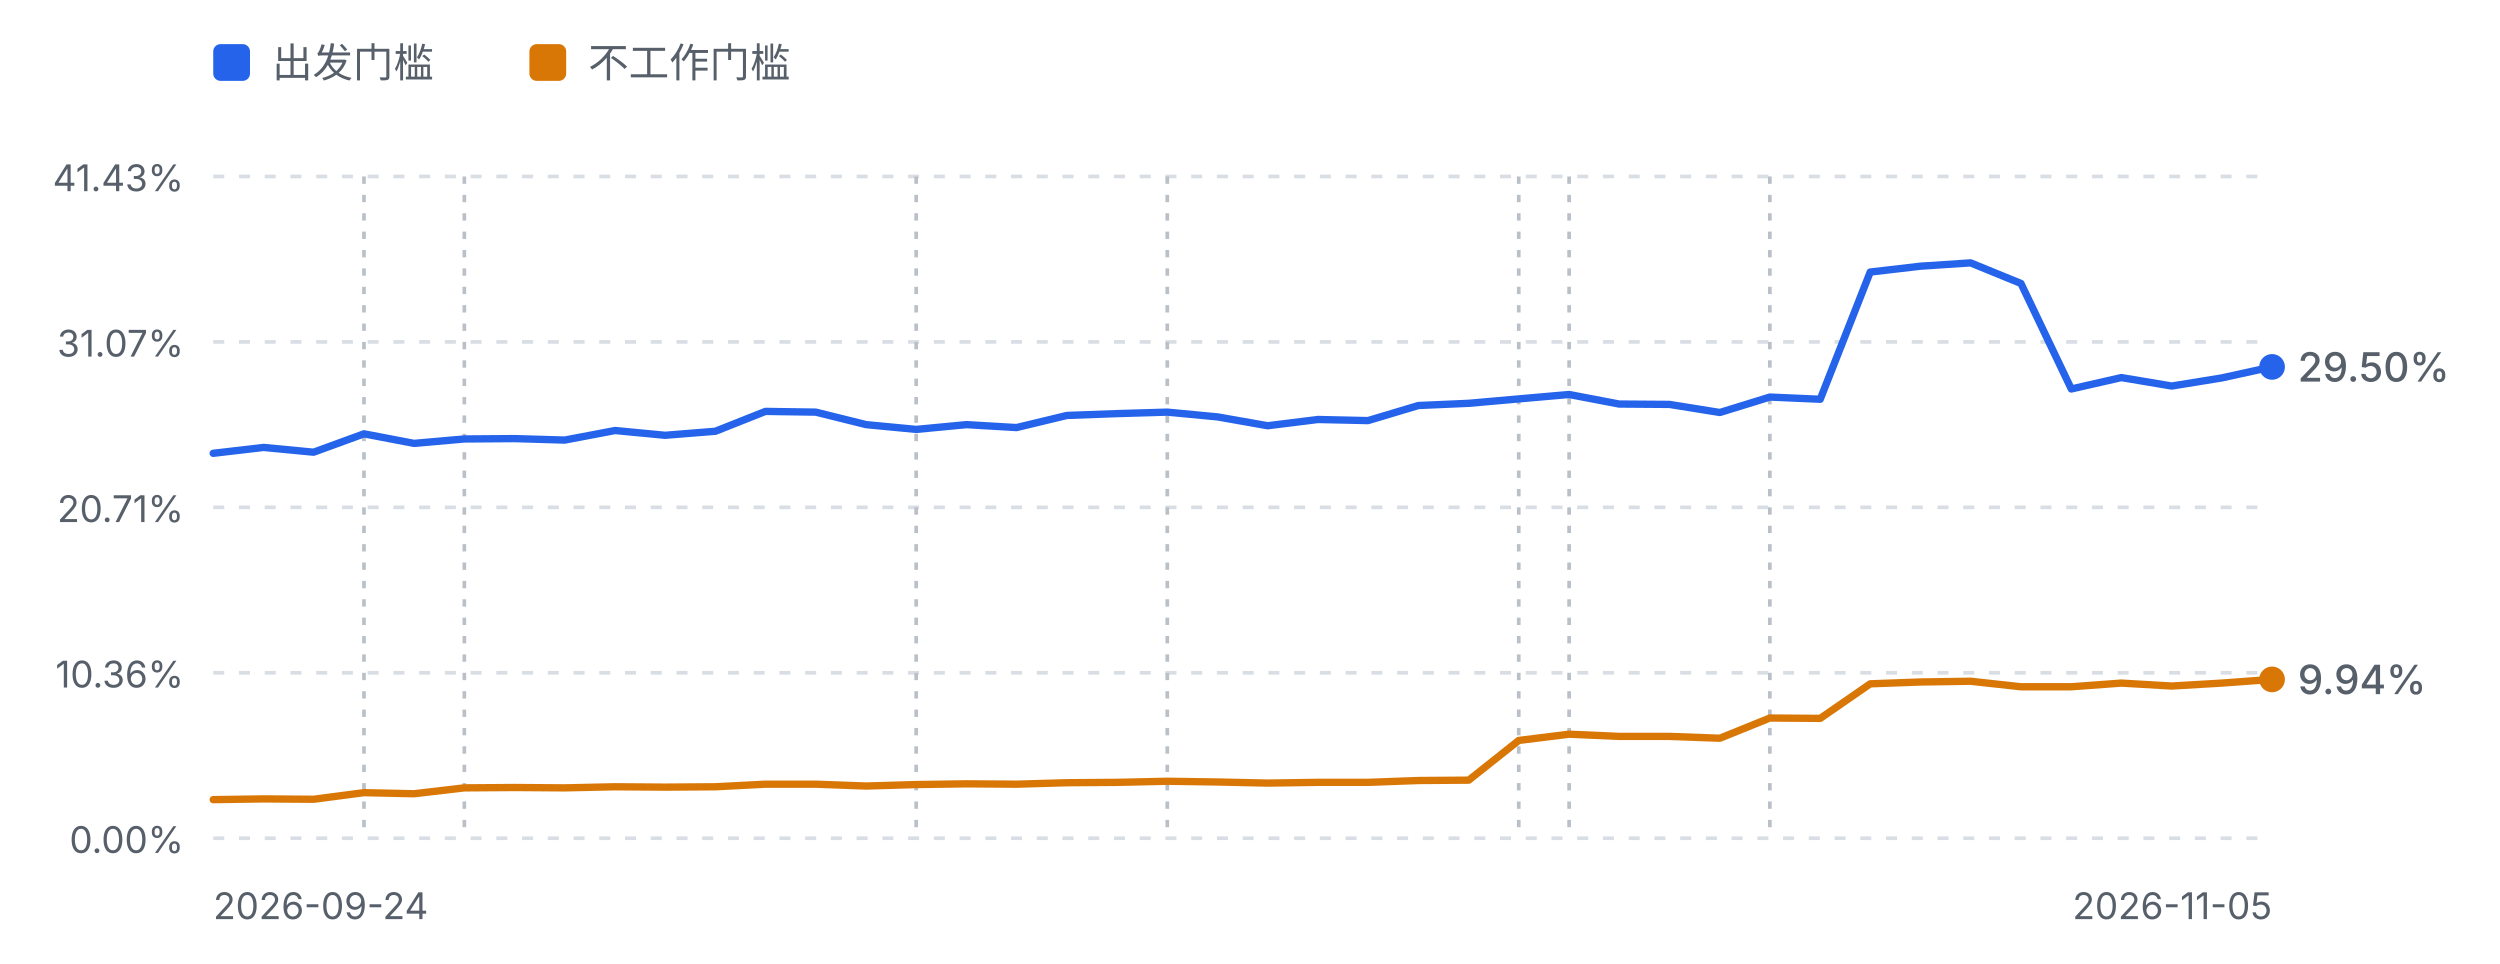
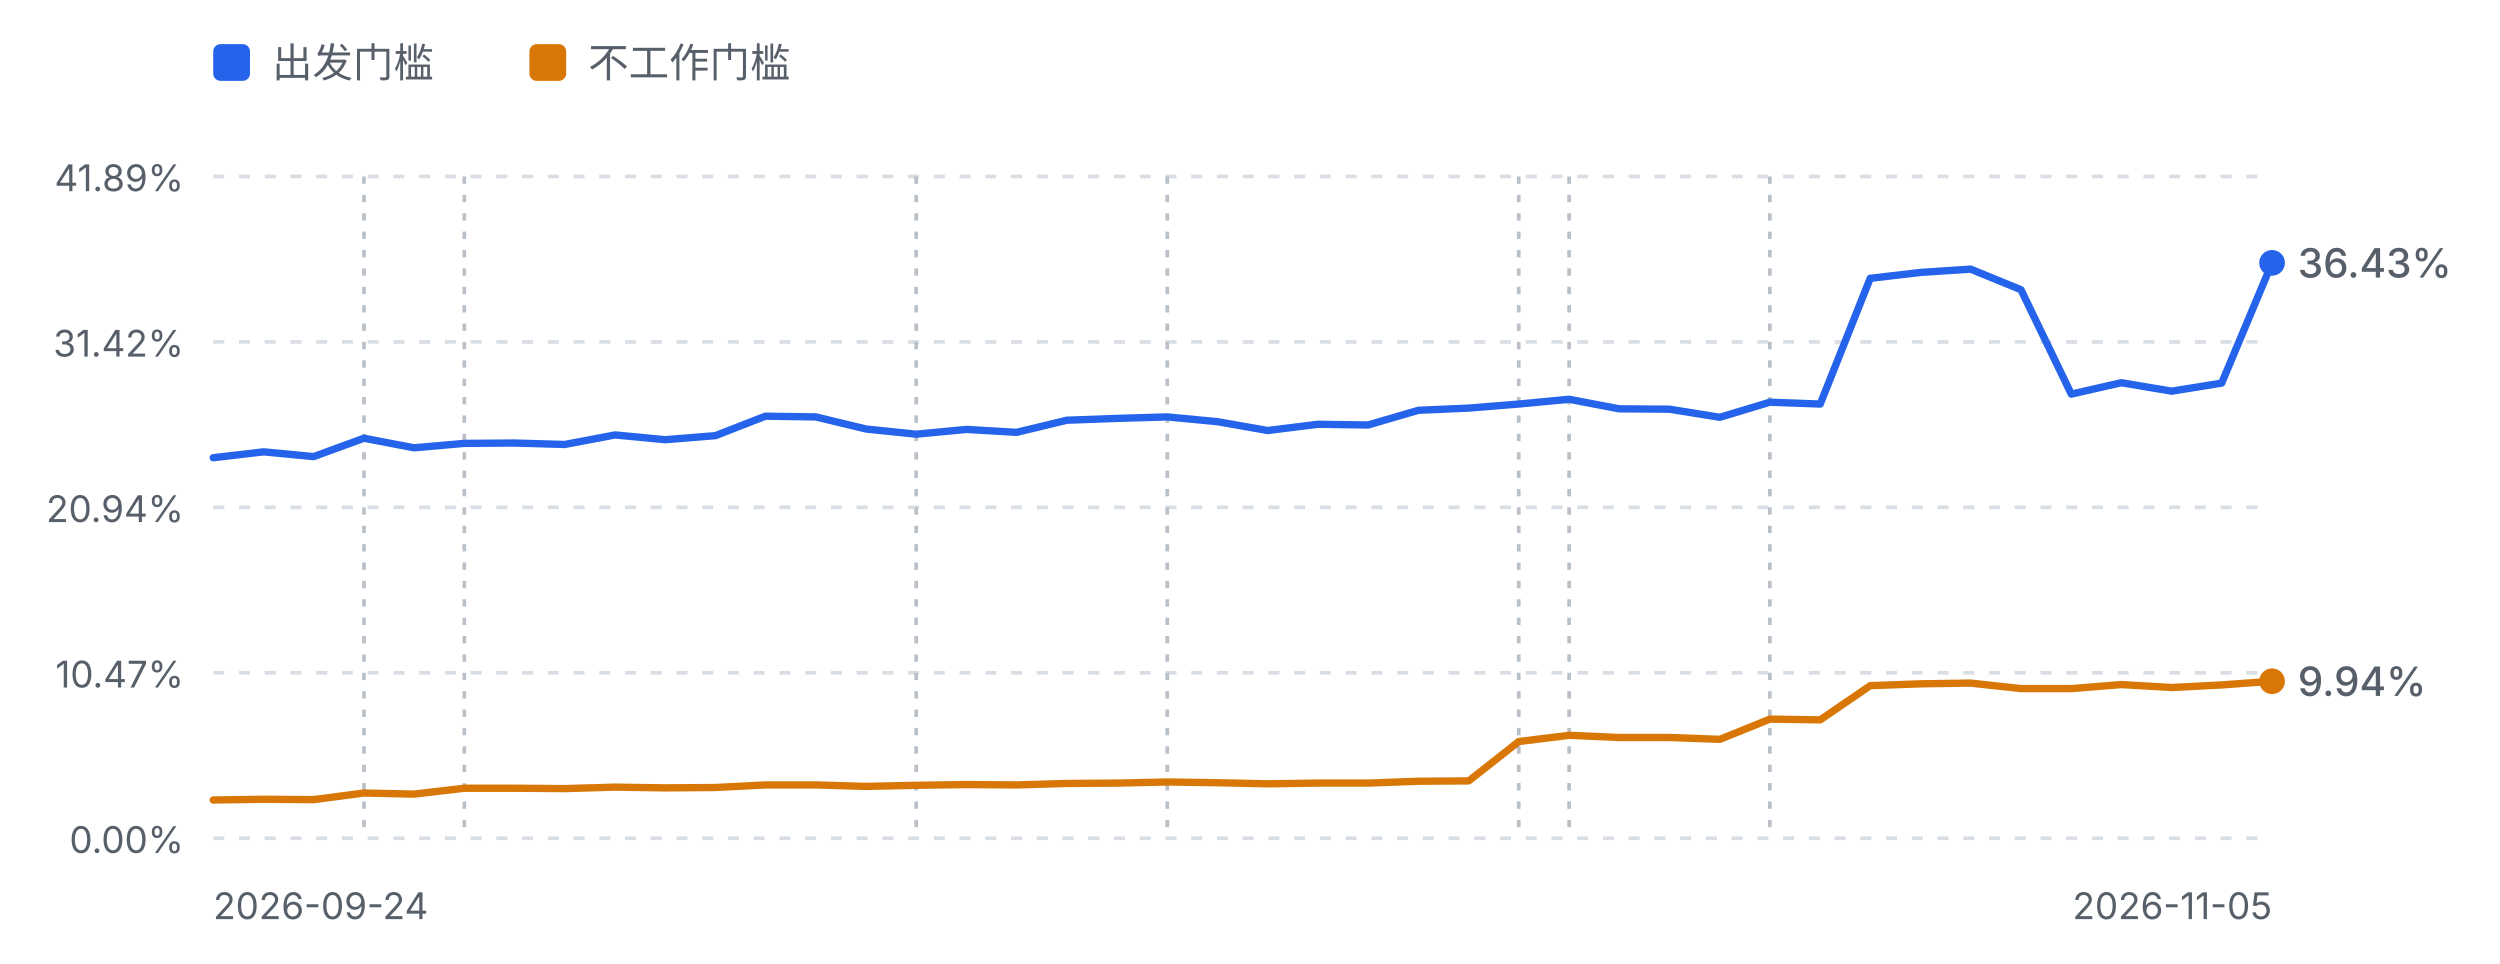
<svg xmlns="http://www.w3.org/2000/svg" viewBox="0 0 680 262" width="680" height="262" role="img" aria-label="进度曲线：出发门槛与不工作门槛">
  <defs>
    <style>
      .fg-muted { fill: #57606a; font-family: ui-sans-serif, system-ui, -apple-system, "Segoe UI", sans-serif; }
      .grid { stroke: #d8dee4; stroke-width: 1; stroke-dasharray: 3 4; }
      .mark { stroke: #b9c0c8; stroke-width: 1; stroke-dasharray: 2 3; }
      .line-dep { fill: none; stroke: #2563eb; stroke-width: 2; stroke-linejoin: round; stroke-linecap: round; }
      .line-fire { fill: none; stroke: #d97706; stroke-width: 2; stroke-linejoin: round; stroke-linecap: round; }
      @media (prefers-color-scheme: dark) {
        .fg-muted { fill: #8b949e; }
        .grid { stroke: #30363d; }
        .mark { stroke: #4d545c; }
        .line-dep { stroke: #60a5fa; }
        .line-fire { stroke: #f0b429; }
      }
    </style>
  </defs>
  <rect x="58" y="12" width="10" height="10" rx="2" fill="#2563eb" />
  <text class="fg-muted" x="74" y="21" font-size="11">出发门槛</text>
  <rect x="144" y="12" width="10" height="10" rx="2" fill="#d97706" />
  <text class="fg-muted" x="160" y="21" font-size="11">不工作门槛</text>
  <line class="grid" x1="58" y1="48.0" x2="618" y2="48.0" />
-   <text class="fg-muted" x="50" y="52.0" text-anchor="end" font-size="10">41.43%</text>
+   <text class="fg-muted" x="50" y="52.0" text-anchor="end" font-size="10">41.89%</text>
  <line class="grid" x1="58" y1="93.0" x2="618" y2="93.0" />
-   <text class="fg-muted" x="50" y="97.0" text-anchor="end" font-size="10">31.07%</text>
+   <text class="fg-muted" x="50" y="97.0" text-anchor="end" font-size="10">31.42%</text>
  <line class="grid" x1="58" y1="138.0" x2="618" y2="138.0" />
-   <text class="fg-muted" x="50" y="142.0" text-anchor="end" font-size="10">20.71%</text>
+   <text class="fg-muted" x="50" y="142.0" text-anchor="end" font-size="10">20.94%</text>
  <line class="grid" x1="58" y1="183.0" x2="618" y2="183.0" />
-   <text class="fg-muted" x="50" y="187.0" text-anchor="end" font-size="10">10.36%</text>
+   <text class="fg-muted" x="50" y="187.0" text-anchor="end" font-size="10">10.47%</text>
  <line class="grid" x1="58" y1="228.0" x2="618" y2="228.0" />
  <text class="fg-muted" x="50" y="232.0" text-anchor="end" font-size="10">0.00%</text>
  <line class="mark" x1="99.0" y1="48" x2="99.0" y2="228.0" />
  <line class="mark" x1="126.3" y1="48" x2="126.3" y2="228.0" />
  <line class="mark" x1="249.2" y1="48" x2="249.2" y2="228.0" />
  <line class="mark" x1="317.5" y1="48" x2="317.5" y2="228.0" />
  <line class="mark" x1="413.1" y1="48" x2="413.1" y2="228.0" />
  <line class="mark" x1="426.8" y1="48" x2="426.8" y2="228.0" />
  <line class="mark" x1="481.4" y1="48" x2="481.4" y2="228.0" />
-   <path d="M58.0,123.3 L71.7,121.7 L85.3,123.0 L99.0,118.0 L112.6,120.6 L126.3,119.4 L140.0,119.3 L153.6,119.7 L167.3,117.1 L180.9,118.4 L194.6,117.3 L208.2,111.9 L221.9,112.1 L235.6,115.5 L249.2,116.8 L262.9,115.5 L276.5,116.3 L290.2,113.0 L303.9,112.5 L317.5,112.1 L331.2,113.4 L344.8,115.8 L358.5,114.1 L372.1,114.4 L385.8,110.3 L399.5,109.7 L413.1,108.5 L426.8,107.3 L440.4,109.9 L454.1,110.0 L467.8,112.2 L481.4,108.0 L495.1,108.6 L508.7,74.0 L522.4,72.4 L536.0,71.5 L549.7,77.1 L563.4,105.8 L577.0,102.7 L590.7,105.0 L604.3,102.8 L618.0,99.8" class="line-dep" />
-   <path d="M58.0,217.5 L71.7,217.3 L85.3,217.4 L99.0,215.6 L112.6,215.9 L126.3,214.3 L140.0,214.2 L153.6,214.3 L167.3,214.0 L180.9,214.1 L194.6,214.0 L208.2,213.3 L221.9,213.3 L235.6,213.8 L249.2,213.4 L262.9,213.2 L276.5,213.3 L290.2,212.9 L303.9,212.8 L317.5,212.5 L331.2,212.7 L344.8,213.0 L358.5,212.8 L372.1,212.8 L385.8,212.3 L399.5,212.2 L413.1,201.4 L426.8,199.7 L440.4,200.3 L454.1,200.3 L467.8,200.8 L481.4,195.3 L495.1,195.4 L508.7,186.0 L522.4,185.5 L536.0,185.3 L549.7,186.8 L563.4,186.8 L577.0,185.8 L590.7,186.6 L604.3,185.8 L618.0,184.8" class="line-fire" />
-   <circle cx="618.0" cy="184.8" r="3.5" fill="#d97706" />
-   <text class="fg-muted" x="625.0" y="188.8" font-size="11" font-weight="500" fill="#d97706">9.94%</text>
-   <circle cx="618.0" cy="99.8" r="3.5" fill="#2563eb" />
-   <text class="fg-muted" x="625.0" y="103.8" font-size="11" font-weight="500" fill="#2563eb">29.50%</text>
+   <path d="M58.0,124.5 L71.7,122.9 L85.3,124.2 L99.0,119.2 L112.6,121.8 L126.3,120.6 L140.0,120.5 L153.6,120.9 L167.3,118.3 L180.9,119.6 L194.6,118.5 L208.2,113.2 L221.9,113.4 L235.6,116.7 L249.2,118.1 L262.9,116.8 L276.5,117.6 L290.2,114.3 L303.9,113.8 L317.5,113.4 L331.2,114.7 L344.8,117.1 L358.5,115.4 L372.1,115.6 L385.8,111.6 L399.5,111.0 L413.1,109.9 L426.8,108.6 L440.4,111.2 L454.1,111.3 L467.8,113.5 L481.4,109.4 L495.1,109.9 L508.7,75.7 L522.4,74.1 L536.0,73.2 L549.7,78.8 L563.4,107.2 L577.0,104.1 L590.7,106.4 L604.3,104.2 L618.0,71.5" class="line-dep" />
+   <path d="M58.0,217.6 L71.7,217.4 L85.3,217.5 L99.0,215.7 L112.6,216.0 L126.3,214.4 L140.0,214.4 L153.6,214.5 L167.3,214.1 L180.9,214.3 L194.6,214.2 L208.2,213.5 L221.9,213.5 L235.6,213.9 L249.2,213.6 L262.9,213.4 L276.5,213.5 L290.2,213.1 L303.9,213.0 L317.5,212.7 L331.2,212.9 L344.8,213.2 L358.5,213.0 L372.1,213.0 L385.8,212.5 L399.5,212.4 L413.1,201.7 L426.8,200.0 L440.4,200.6 L454.1,200.6 L467.8,201.1 L481.4,195.6 L495.1,195.8 L508.7,186.5 L522.4,186.0 L536.0,185.8 L549.7,187.3 L563.4,187.3 L577.0,186.2 L590.7,187.0 L604.3,186.3 L618.0,185.3" class="line-fire" />
+   <circle cx="618.0" cy="185.3" r="3.5" fill="#d97706" />
+   <text class="fg-muted" x="625.0" y="189.3" font-size="11" font-weight="500" fill="#d97706">9.94%</text>
+   <circle cx="618.0" cy="71.5" r="3.5" fill="#2563eb" />
+   <text class="fg-muted" x="625.0" y="75.5" font-size="11" font-weight="500" fill="#2563eb">36.43%</text>
  <text class="fg-muted" x="58" y="250" font-size="10">2026-09-24</text>
  <text class="fg-muted" x="618" y="250" text-anchor="end" font-size="10">2026-11-05</text>
</svg>
